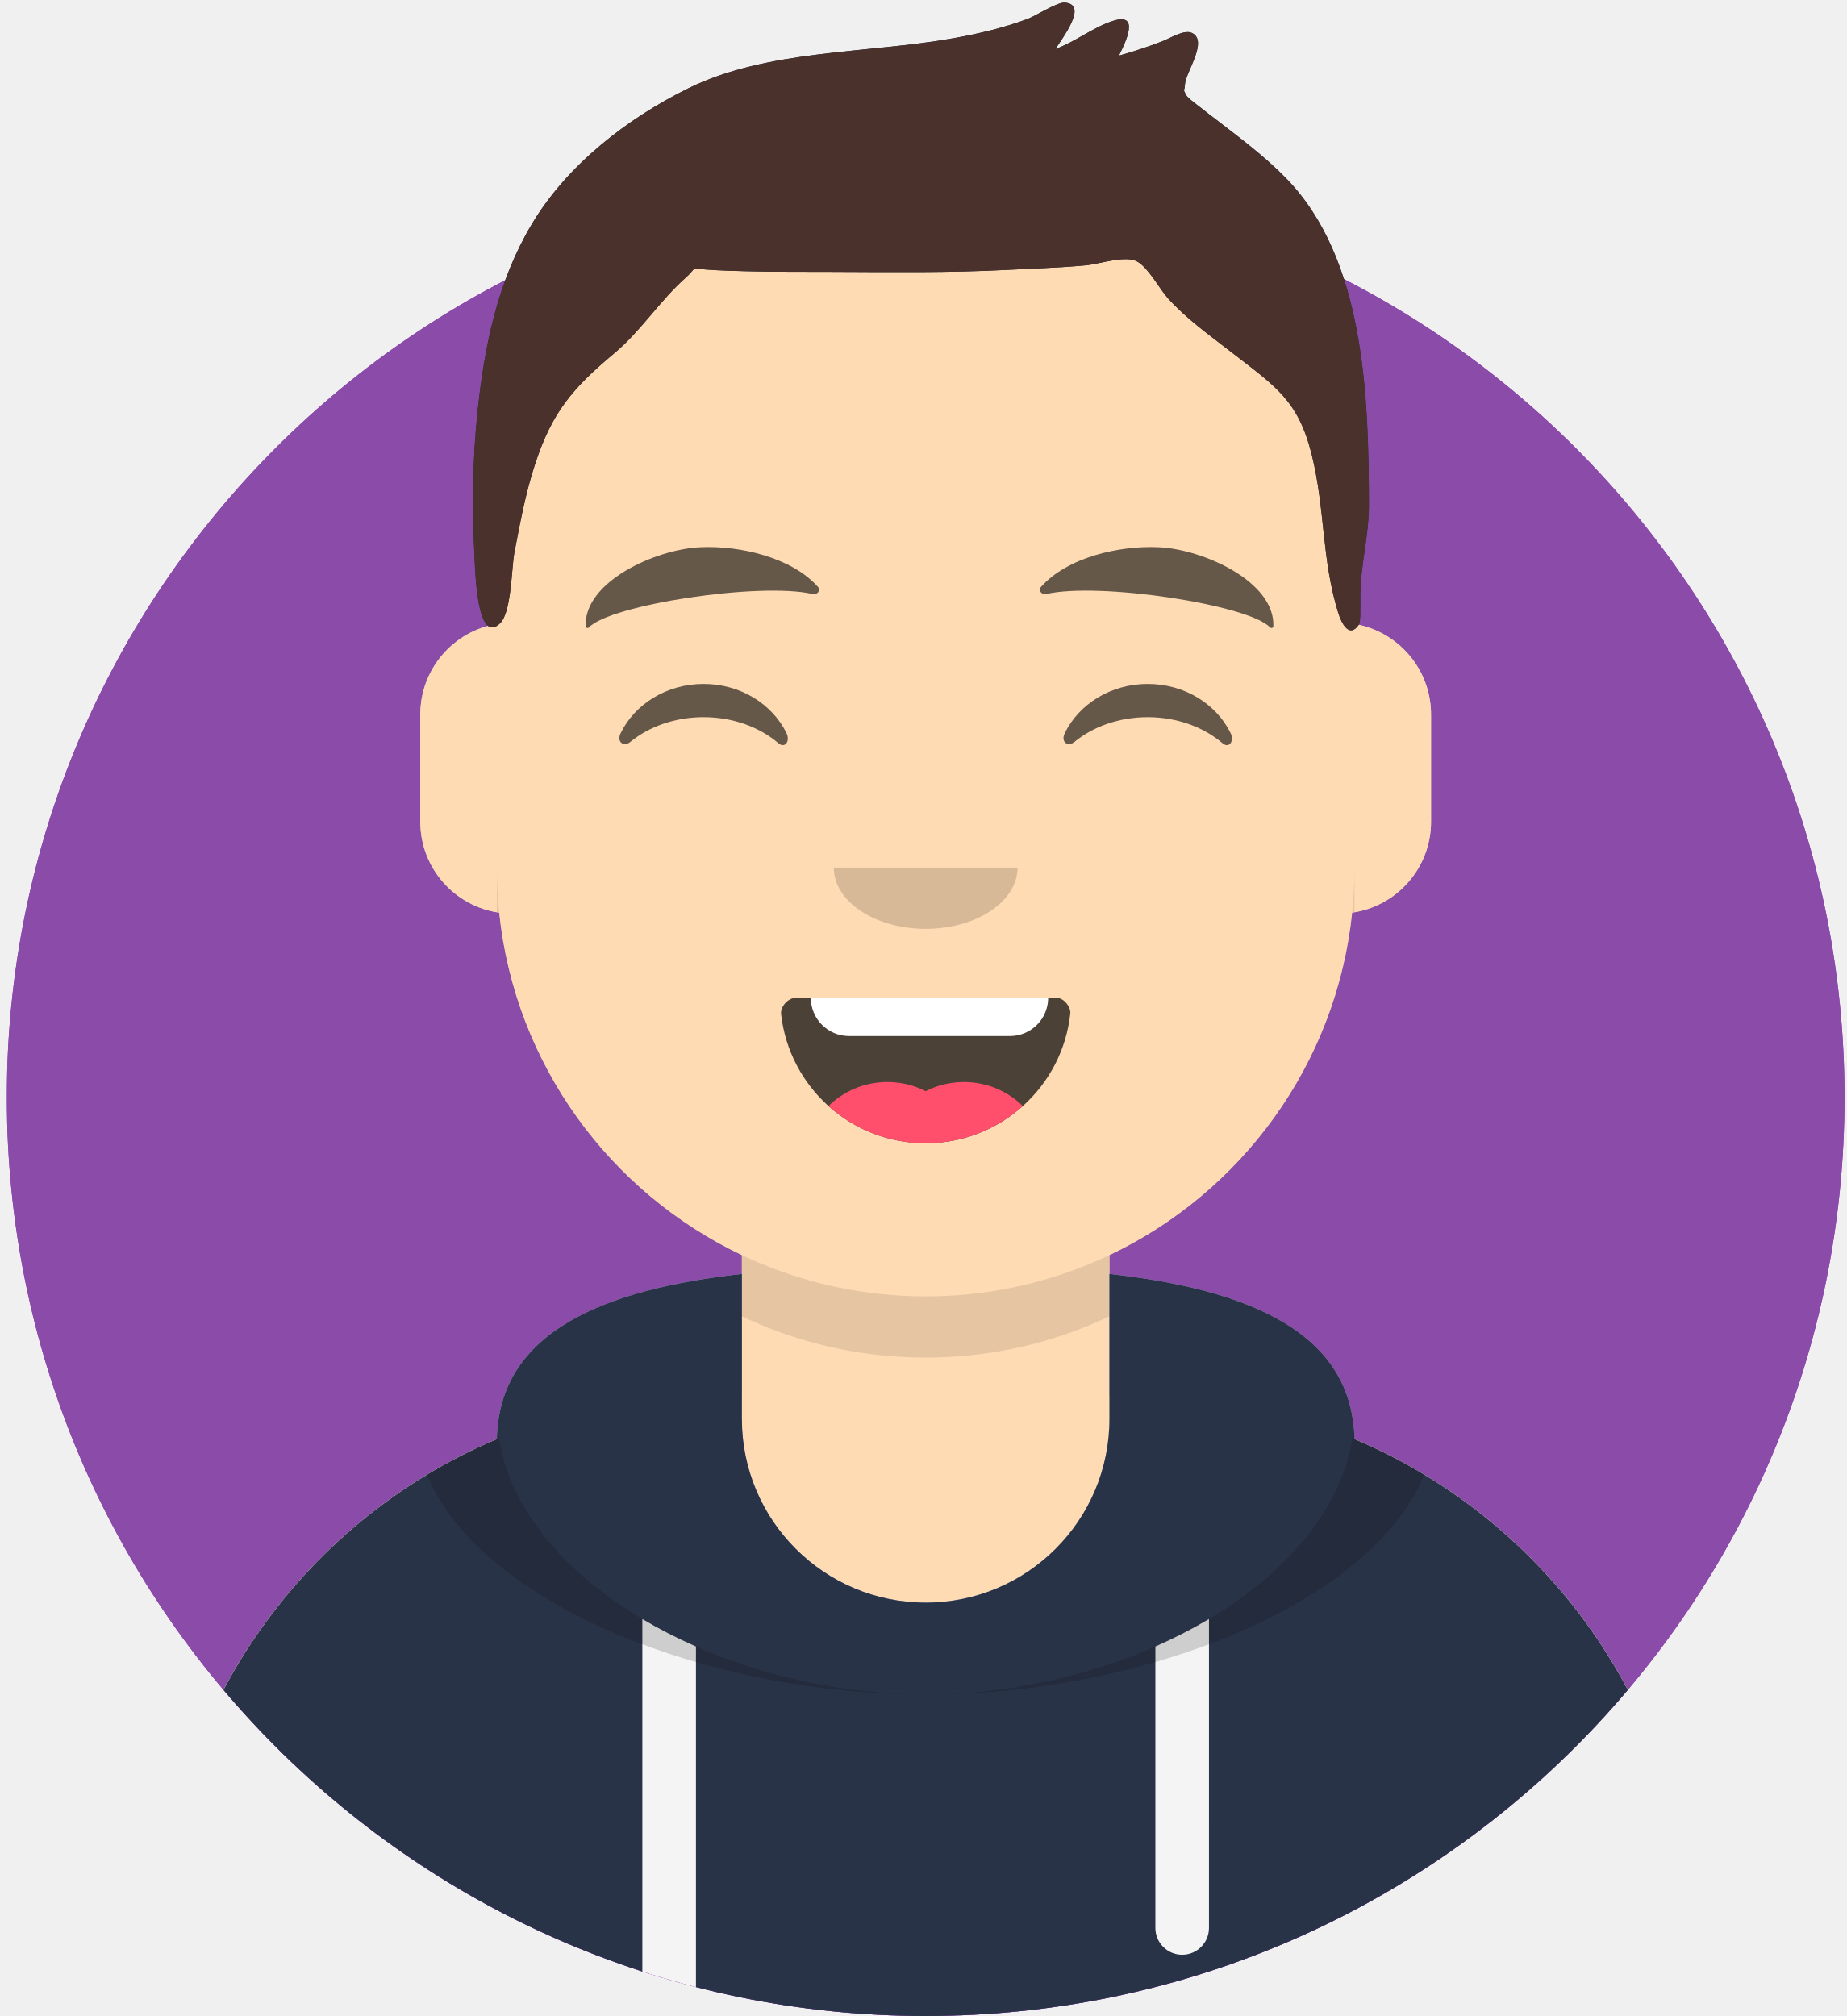
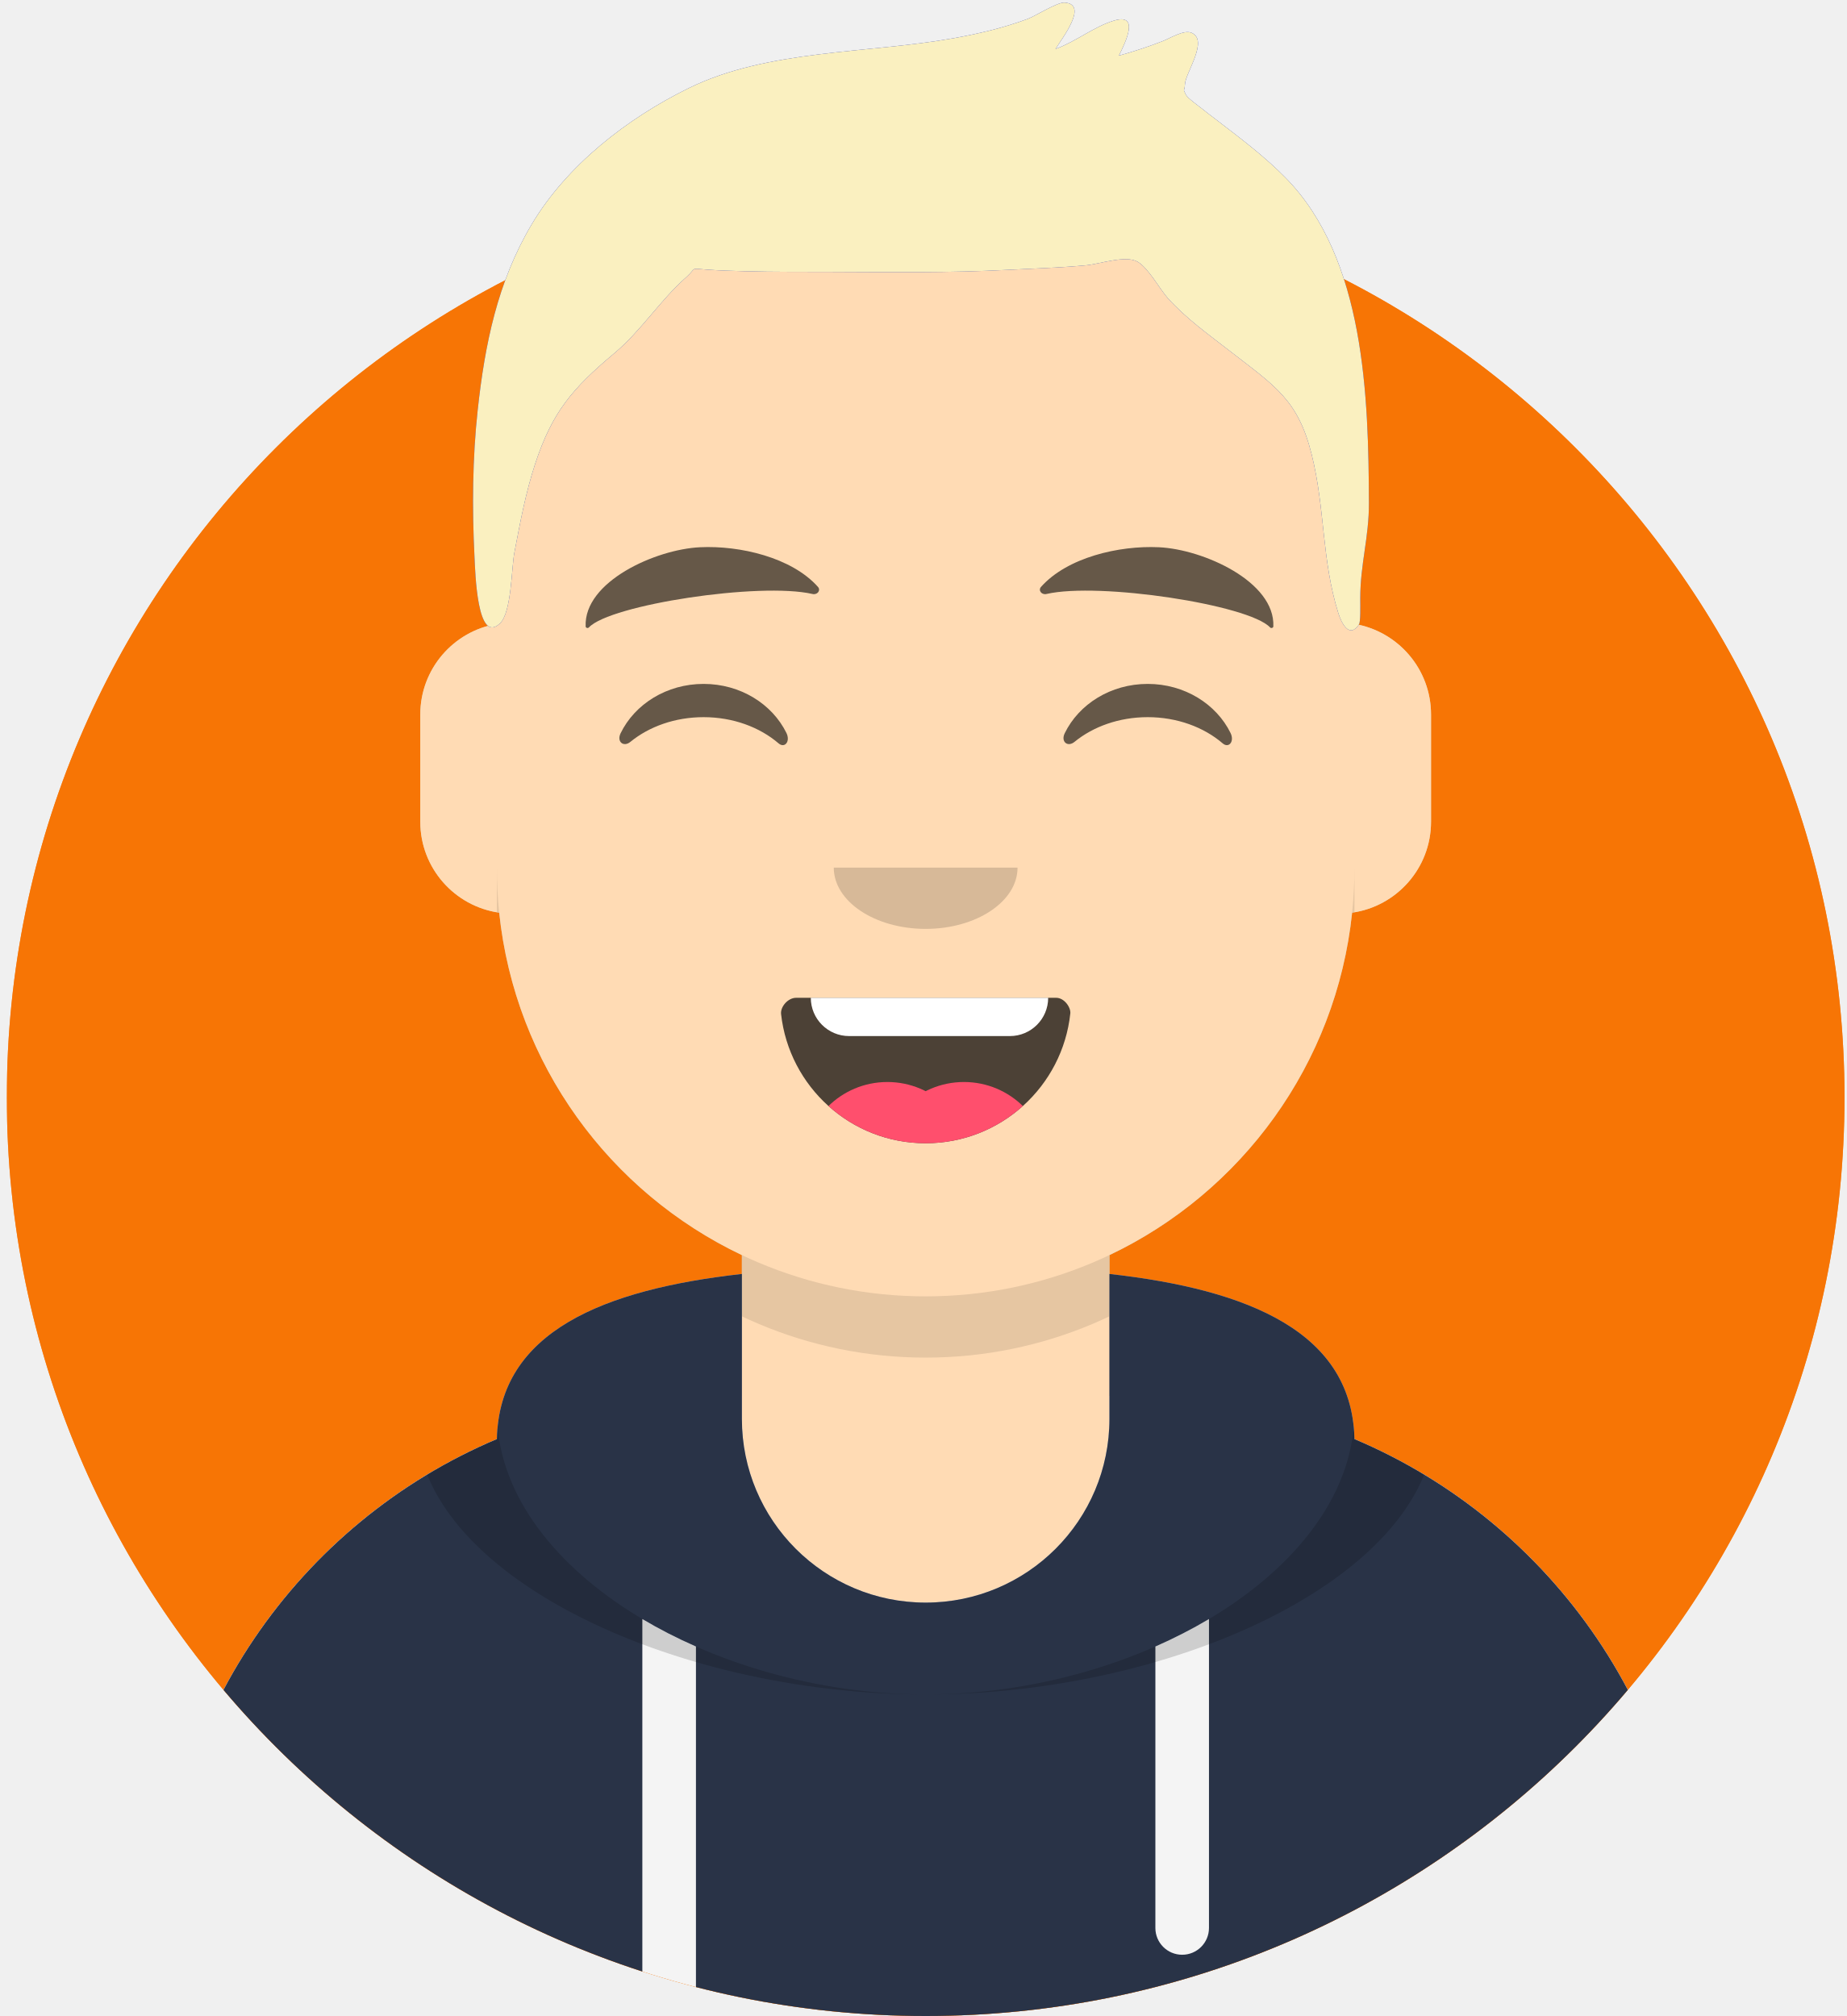
<svg xmlns="http://www.w3.org/2000/svg" xmlns:xlink="http://www.w3.org/1999/xlink" width="217px" height="237px" viewBox="0 0 217 237" version="1.1">
  <defs>
    <circle id="path-1" cx="108" cy="108" r="108" />
    <path d="M-3.19744231e-14,144 L-3.19744231e-14,-1.42108547e-14 L237.6,-1.42108547e-14 L237.6,144 L226.8,144 C226.8,203.647 178.447,252 118.8,252 C59.153,252 10.8,203.647 10.8,144 L10.8,144 L-3.19744231e-14,144 Z" id="path-3" />
    <path d="M90,0 C117.835,-5.11323436e-15 140.4,22.565 140.4,50.4 L140.401,55.949 C145.508,56.807 149.4,61.249 149.4,66.6 L149.4,79.2 C149.4,84.647 145.367,89.152 140.125,89.893 C138.265,107.718 127.114,122.78 111.601,130.149 L111.6,146.7 L115.2,146.7 C150.988,146.7 180,175.712 180,211.5 L180,219.6 L0,219.6 L0,211.5 C-4.38277231e-15,175.712 29.012,146.7 64.8,146.7 L68.4,146.7 L68.4,130.15 C52.886,122.78 41.735,107.718 39.875,89.893 C34.633,89.152 30.6,84.647 30.6,79.2 L30.6,66.6 C30.6,61.249 34.492,56.806 39.6,55.949 L39.6,50.4 C39.6,22.565 62.165,5.11323436e-15 90,0 Z" id="path-5" />
    <path d="M140.401,11.764 C156.691,13.587 169.2,18.597 169.2,31.569 L169.194,31.18 C192.467,41.01 208.8,64.047 208.8,90.9 L208.8,99 L28.8,99 L28.8,90.9 C28.8,64.047 45.133,41.01 68.406,31.18 C68.653,18.496 81.073,13.568 97.2,11.764 L97.2,28.8 C97.2,40.729 106.871,50.4 118.8,50.4 C130.729,50.4 140.4,40.729 140.4,28.8 L140.4,28.8 Z" id="path-7" />
    <path d="M31.606,13.615 C32.558,22.158 39.803,28.8 48.6,28.8 C57.424,28.8 64.687,22.117 65.603,13.536 C65.676,12.845 64.905,11.7 63.938,11.7 C50.534,11.7 40.264,11.7 33.378,11.7 C32.406,11.7 31.511,12.761 31.606,13.615 Z" id="path-9" />
    <rect id="path-11" x="0" y="0" width="237.6" height="252" />
    <path d="M118.135,20.928 C115.651,18.39 112.767,16.236 109.962,14.076 C109.343,13.6 108.715,13.135 108.109,12.641 C107.972,12.528 106.563,11.519 106.394,11.148 C105.988,10.254 106.224,10.95 106.28,9.884 C106.35,8.535 109.1,4.727 107.048,3.854 C106.146,3.47 104.536,4.492 103.67,4.83 C101.977,5.49 100.263,6.054 98.512,6.54 C99.351,4.869 100.95,1.524 97.944,2.419 C95.603,3.116 93.421,4.91 91.068,5.753 C91.847,4.477 94.96,0.523 92.147,0.302 C91.271,0.233 88.724,1.875 87.782,2.226 C84.959,3.275 82.075,3.953 79.111,4.487 C69.033,6.304 57.248,5.786 47.923,10.374 C40.735,13.911 33.636,19.4 29.484,26.389 C25.481,33.125 23.984,40.498 23.146,48.217 C22.532,53.882 22.482,59.738 22.769,65.424 C22.863,67.287 23.073,75.874 25.779,73.273 C27.127,71.978 27.117,66.745 27.457,64.974 C28.133,61.451 28.783,57.911 29.91,54.5 C31.895,48.49 34.238,45.687 39.184,41.547 C42.359,38.89 44.588,35.3 47.625,32.62 C48.99,31.416 47.949,31.542 50.143,31.7 C51.616,31.806 53.097,31.846 54.574,31.885 C57.99,31.974 61.412,31.951 64.829,31.963 C71.711,31.988 78.561,32.085 85.437,31.725 C88.492,31.565 91.556,31.478 94.603,31.195 C96.306,31.038 99.326,29.947 100.728,30.78 C102.01,31.543 103.342,34.034 104.263,35.054 C106.438,37.464 109.032,39.305 111.576,41.282 C116.881,45.403 119.559,46.98 121.17,53.421 C122.775,59.838 122.325,65.791 124.312,72.106 C124.662,73.217 125.586,75.13 126.726,73.415 C126.937,73.096 126.883,71.345 126.883,70.337 C126.883,66.27 127.913,63.218 127.9,59.123 C127.849,46.674 127.447,30.442 118.135,20.928 Z" id="path-13" />
  </defs>
  <g id="Website" stroke="none" stroke-width="1" fill="none" fill-rule="evenodd">
    <g id="mf-avatar" transform="translate(-10, -15)">
      <g id="Circle" transform="translate(10.8, 36)">
        <mask id="mask-2" fill="white">
          <use xlink:href="#path-1" />
        </mask>
-         <use id="Circle-Background" fill="#972dc2" xlink:href="#path-1" />
-         <g id="🖍-Circle-Color" mask="url(#mask-2)" fill="#8a4ca8">
+         <use id="Circle-Background" fill="#f67200db" xlink:href="#path-1" />
+         <g id="🖍-Circle-Color" mask="url(#mask-2)" fill="#f67200db">
          <rect id="🖍Color" x="0" y="0" width="216.445" height="216" />
        </g>
      </g>
      <mask id="mask-4" fill="white">
        <use xlink:href="#path-3" />
      </mask>
      <g id="Mask" />
      <g id="Avataaar" mask="url(#mask-4)">
        <g id="Body" transform="translate(28.8, 32.4)">
          <mask id="mask-6" fill="white">
            <use xlink:href="#path-5" />
          </mask>
          <use fill="#D0C6AC" xlink:href="#path-5" />
          <g id="Skin/👶🏻-05-Pale" mask="url(#mask-6)" fill="#FFDBB4">
            <g transform="translate(-28.8, 0)" id="Color">
              <rect x="0" y="0" width="238.384" height="220.355" />
            </g>
          </g>
          <path d="M39.6,84.6 C39.6,112.435 62.165,135 90,135 C117.835,135 140.4,112.435 140.4,84.6 L140.4,84.6 L140.4,91.8 C140.4,119.635 117.835,142.2 90,142.2 C62.165,142.2 39.6,119.635 39.6,91.8 Z" id="Neck-Shadow" fill-opacity="0.1" fill="#000000" mask="url(#mask-6)" />
        </g>
        <g id="Clothing/Hoodie" transform="translate(0, 153)">
          <mask id="mask-8" fill="white">
            <use xlink:href="#path-7" />
          </mask>
          <use id="Hoodie" fill="#B7C1DB" fill-rule="evenodd" xlink:href="#path-7" />
          <g id="Color/Palette/Slate" mask="url(#mask-8)" fill="#293347" fill-rule="evenodd">
            <rect id="🖍Color" x="0" y="0" width="238.491" height="99" />
          </g>
          <path d="M91.8,55.565 L91.8,99 L85.5,99 L85.499,52.335 C87.483,53.514 89.592,54.594 91.8,55.565 Z M152.101,52.334 L152.1,88.65 C152.1,90.39 150.69,91.8 148.95,91.8 C147.21,91.8 145.8,90.39 145.8,88.65 L145.801,55.565 C148.009,54.594 150.118,53.513 152.101,52.334 Z" id="Straps" fill="#F4F4F4" fill-rule="evenodd" mask="url(#mask-8)" />
          <path d="M155.733,11.451 C169.28,14.013 178.65,19.118 178.65,29.077 C178.65,46.818 148.916,61.2 118.8,61.2 C88.684,61.2 58.95,46.818 58.95,29.077 C58.95,19.118 68.32,14.013 81.867,11.451 C73.689,14.466 68.4,19.534 68.4,27.969 C68.4,46.322 93.439,61.2 118.8,61.2 C144.161,61.2 169.2,46.322 169.2,27.969 C169.2,19.71 164.13,14.679 156.241,11.642 Z" id="Shadow" fill-opacity="0.16" fill="#000000" fill-rule="evenodd" mask="url(#mask-8)" />
        </g>
        <g id="Face" transform="translate(68.4, 73.8)">
          <g id="Mouth/Smile" transform="translate(1.8, 46.8)">
            <mask id="mask-10" fill="white">
              <use xlink:href="#path-9" />
            </mask>
            <use id="Mouth" fill-opacity="0.7" fill="#000000" fill-rule="evenodd" xlink:href="#path-9" />
            <path d="M39.6,1.8 L58.5,1.8 C60.985,1.8 63,3.815 63,6.3 L63,11.7 C63,14.185 60.985,16.2 58.5,16.2 L39.6,16.2 C37.115,16.2 35.1,14.185 35.1,11.7 L35.1,6.3 C35.1,3.815 37.115,1.8 39.6,1.8 Z" id="Teeth" fill="#FFFFFF" fill-rule="evenodd" mask="url(#mask-10)" />
            <g id="Tongue" stroke-width="1" fill-rule="evenodd" mask="url(#mask-10)" fill="#FF4F6D">
              <g transform="translate(34.2, 21.6)">
                <circle cx="9.9" cy="9.9" r="9.9" />
                <circle cx="18.9" cy="9.9" r="9.9" />
              </g>
            </g>
          </g>
          <g id="Nose/Default" transform="translate(25.2, 36)" fill="#000000" fill-opacity="0.16">
            <path d="M14.4,7.2 C14.4,11.176 19.235,14.4 25.2,14.4 L25.2,14.4 C31.165,14.4 36,11.176 36,7.2" id="Nose" />
          </g>
          <g id="Eyes/Happy-😁" transform="translate(0, 7.2)" fill="#000000" fill-opacity="0.6">
            <path d="M14.544,20.203 C16.206,16.784 19.948,14.4 24.298,14.4 C28.632,14.4 32.363,16.767 34.034,20.166 C34.53,21.176 33.824,22.003 33.112,21.39 C30.906,19.494 27.773,18.309 24.298,18.309 C20.931,18.309 17.886,19.421 15.694,21.214 C14.892,21.87 14.058,21.203 14.544,20.203 Z" id="Squint" />
            <path d="M66.744,20.203 C68.406,16.784 72.148,14.4 76.498,14.4 C80.832,14.4 84.563,16.767 86.234,20.166 C86.73,21.176 86.024,22.003 85.312,21.39 C83.106,19.494 79.973,18.309 76.498,18.309 C73.131,18.309 70.086,19.421 67.894,21.214 C67.092,21.87 66.258,21.203 66.744,20.203 Z" id="Squint" />
          </g>
          <g id="Eyebrow/Natural/Default-Natural" fill="#000000" fill-opacity="0.6">
            <path d="M23.435,5.589 C18.25,6.285 10.164,10.805 10.84,16.036 C10.862,16.207 11.121,16.261 11.233,16.118 C13.471,13.248 30.774,9.033 37.075,9.913 C37.652,9.994 38.032,9.399 37.639,9.027 C34.269,5.845 28.08,4.961 23.435,5.589" id="Eyebrow" transform="translate(24.3, 10.8) rotate(5) translate(-24.3, -10.8) " />
            <path d="M76.535,5.589 C71.35,6.285 63.264,10.805 63.94,16.036 C63.962,16.207 64.221,16.261 64.333,16.118 C66.571,13.248 83.874,9.033 90.175,9.913 C90.752,9.994 91.132,9.399 90.739,9.027 C87.369,5.845 81.18,4.961 76.535,5.589" id="Eyebrow" transform="translate(77.4, 10.8) scale(-1, 1) rotate(5) translate(-77.4, -10.8) " />
          </g>
        </g>
        <g id="Top">
          <mask id="mask-12" fill="white">
            <use xlink:href="#path-11" />
          </mask>
          <g id="Mask" />
          <g mask="url(#mask-12)">
            <g transform="translate(43, 15)">
              <mask id="mask-14" fill="white">
                <use xlink:href="#path-13" />
              </mask>
-               <use id="Short-Hair" stroke="none" fill="#1F3140" fill-rule="evenodd" xlink:href="#path-13" />
-               <g id="Color/Hair/Brown-Dark" stroke="none" fill="none" mask="url(#mask-14)" fill-rule="evenodd">
-                 <g transform="translate(-43.1, -15)" fill="#4A312C" id="Color">
+               <use id="Short-Hair" stroke="none" fill="#1F31AA" fill-rule="evenodd" xlink:href="#path-13" />
+               <g id="Color/Hair/Blonde" stroke="none" fill="none" mask="url(#mask-14)" fill-rule="evenodd">
+                 <g transform="translate(-43.1, -15)" fill="#FAF0C0" id="Color">
                  <rect x="0" y="0" width="239.107" height="252.406" />
                </g>
              </g>
            </g>
          </g>
        </g>
      </g>
    </g>
  </g>
</svg>
